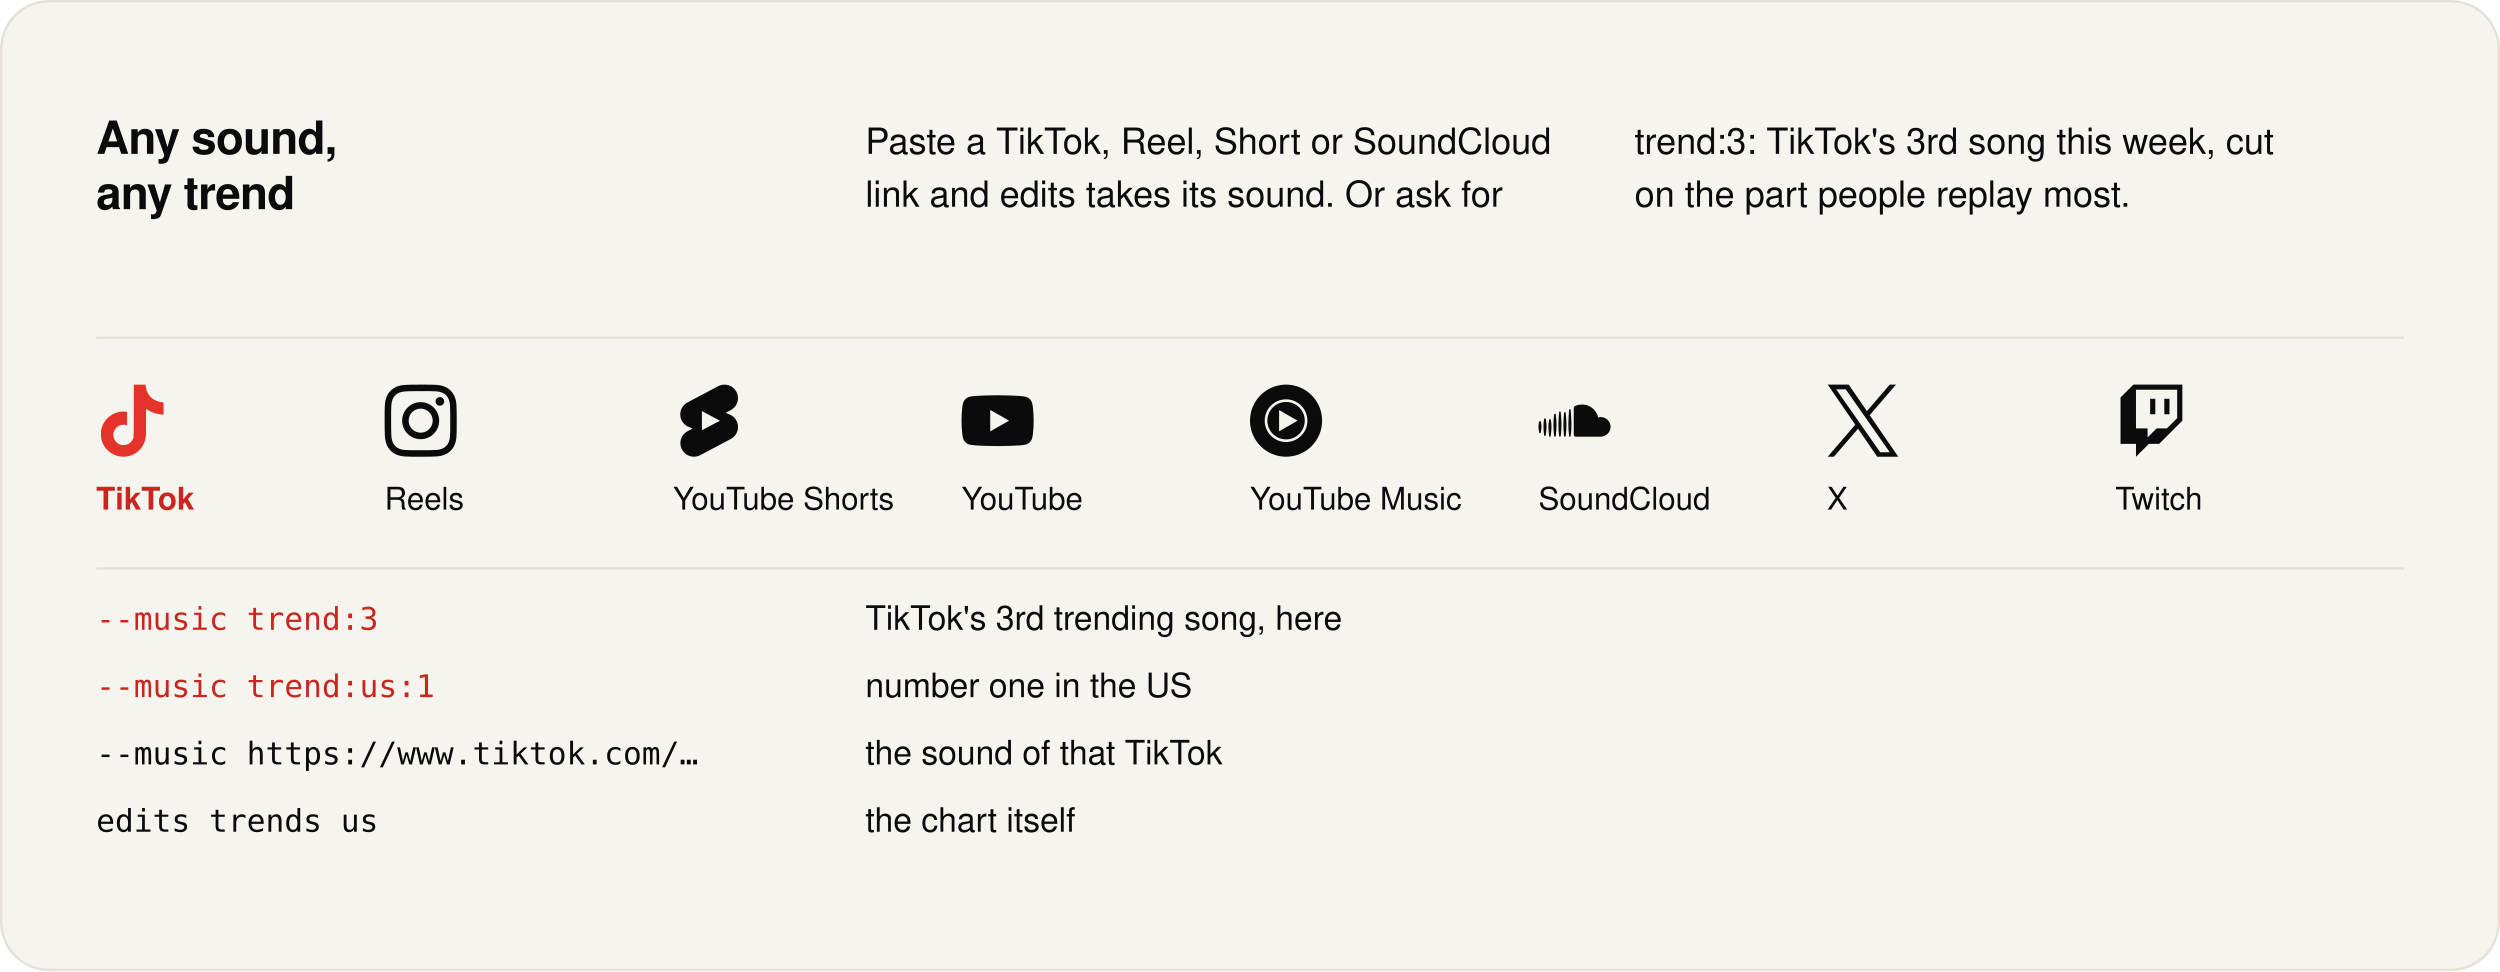
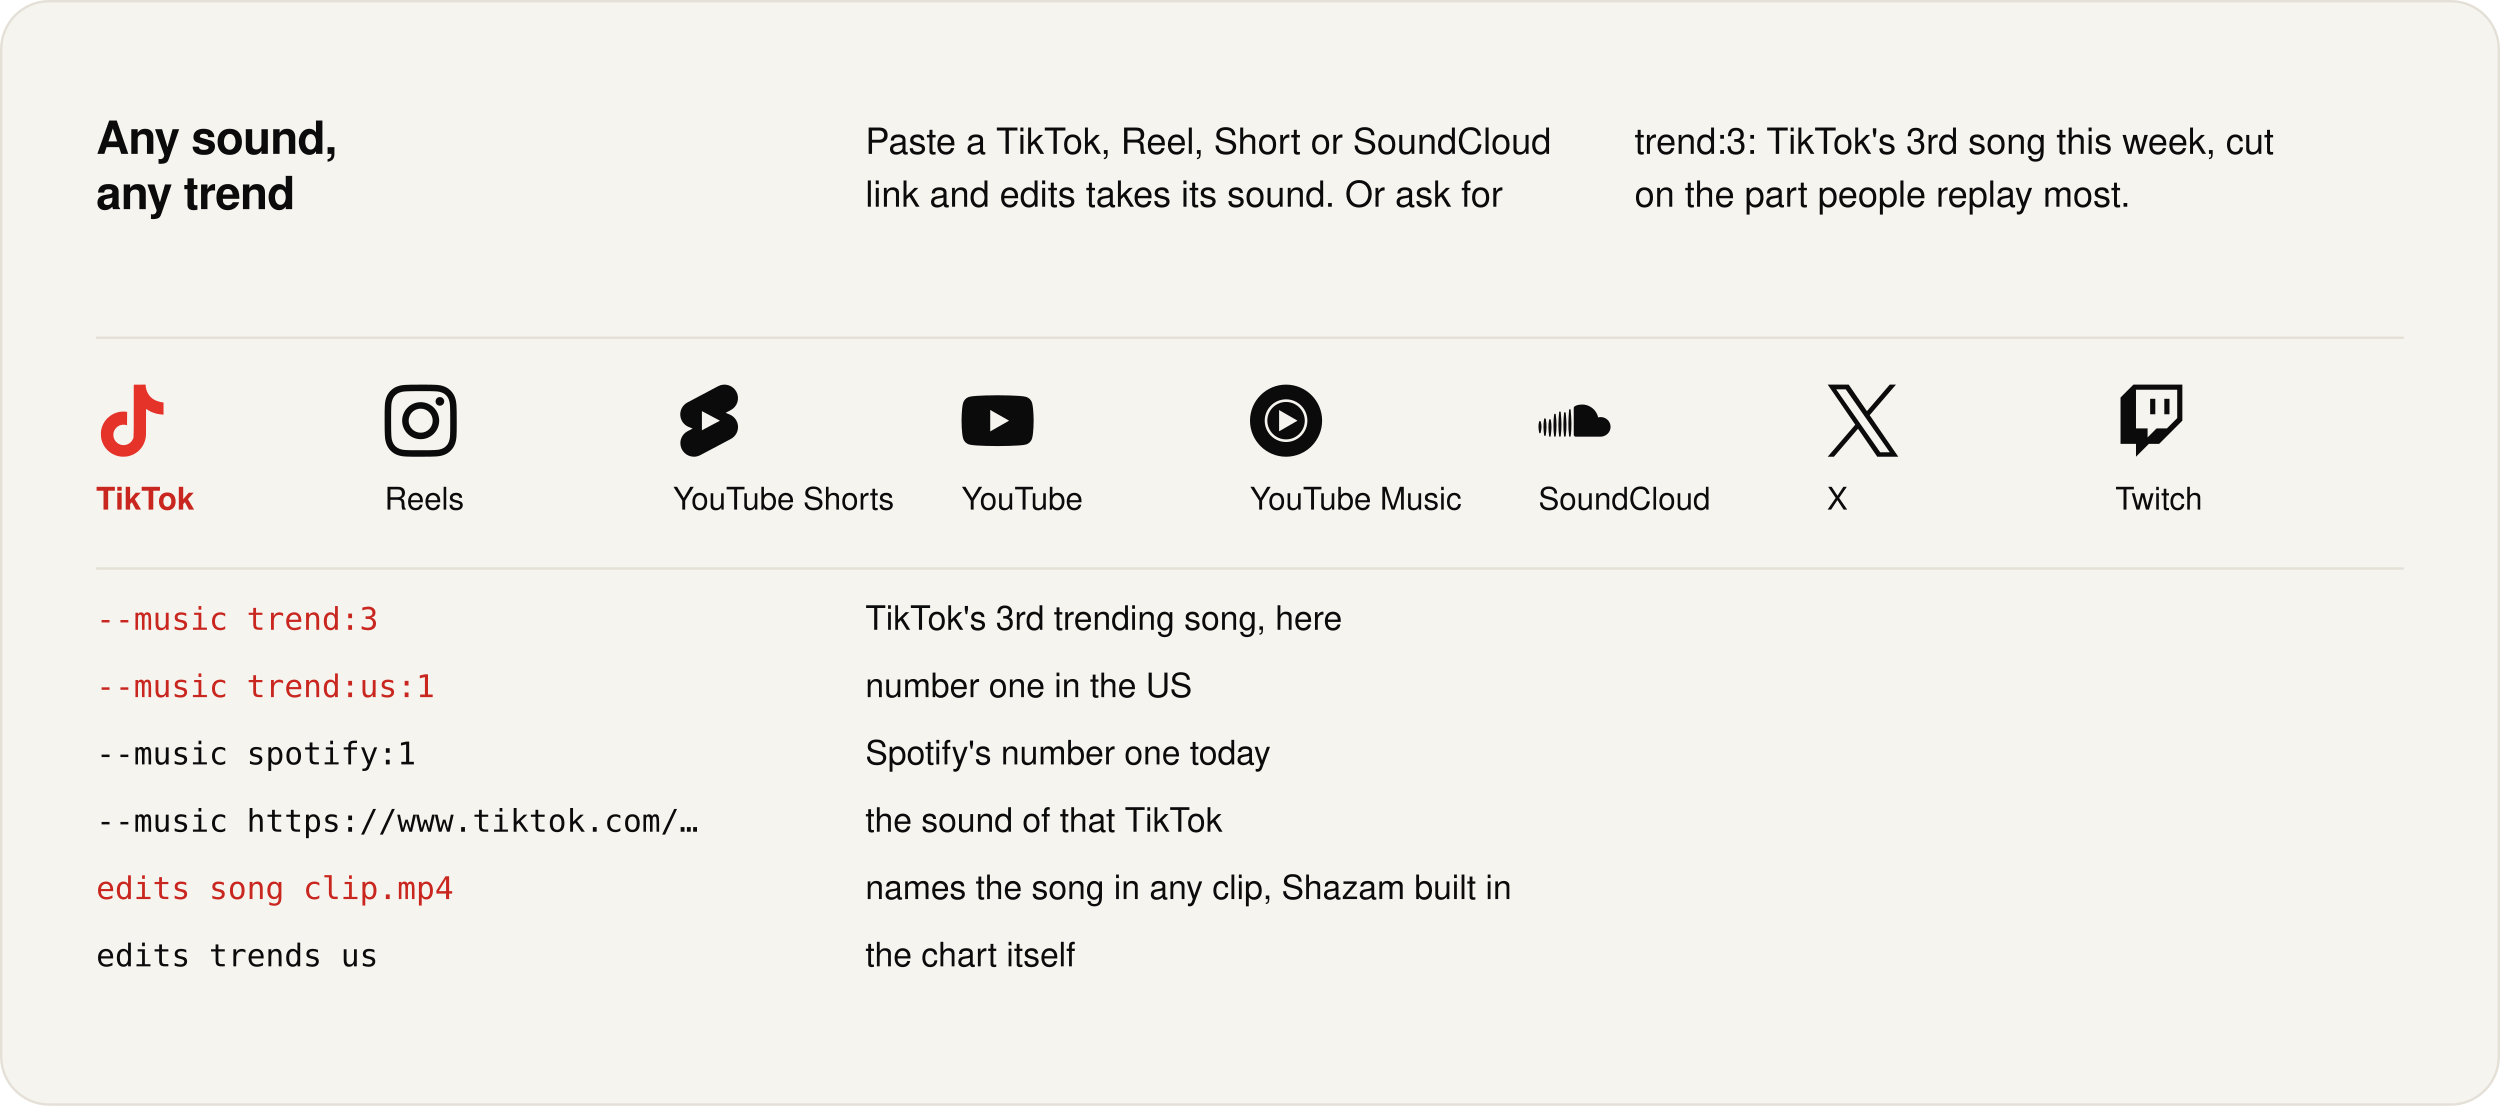
- <svg xmlns="http://www.w3.org/2000/svg" width="1040" height="404" viewBox="0 0 1040 404" role="img" aria-label="Any sound, any trend: paste a TikTok, Reel, Short, YouTube or SoundCloud link and EditsMaker takes its sound, or ask for TikTok's trending songs in any country with --music trend:3">
-   <rect x="0.5" y="0.5" width="1039" height="403" rx="20" fill="#F6F4EF" stroke="#E4E0D7" />
+ <svg xmlns="http://www.w3.org/2000/svg" width="1040" height="460" viewBox="0 0 1040 460" role="img" aria-label="Any sound, any trend: paste a TikTok, Reel, Short, YouTube or SoundCloud link and EditsMaker takes its sound, ask for TikTok's or Spotify's chart in any country with --music trend:3, or let it name the song in any clip with edits song">
+   <rect x="0.5" y="0.5" width="1039" height="459" rx="20" fill="#F6F4EF" stroke="#E4E0D7" />
  <g transform="translate(40,40)">
    <text x="0" y="24" font-family="Helvetica Neue, Helvetica, Arial, Liberation Sans, sans-serif" font-weight="700" font-size="19" fill="#0B0B0C" text-anchor="start" letter-spacing="-0.3">Any sound,</text>
    <text x="0" y="47" font-family="Helvetica Neue, Helvetica, Arial, Liberation Sans, sans-serif" font-weight="700" font-size="19" fill="#0B0B0C" text-anchor="start" letter-spacing="-0.3">any trend</text>
    <text x="320" y="24" font-family="Helvetica Neue, Helvetica, Arial, Liberation Sans, sans-serif" font-weight="300" font-size="15" fill="#0B0B0C" text-anchor="start" letter-spacing="0">Paste a TikTok, Reel, Short or SoundCloud</text>
    <text x="320" y="46" font-family="Helvetica Neue, Helvetica, Arial, Liberation Sans, sans-serif" font-weight="300" font-size="15" fill="#0B0B0C" text-anchor="start" letter-spacing="0">link and edits takes its sound. Or ask for</text>
    <text x="640" y="24" font-family="Helvetica Neue, Helvetica, Arial, Liberation Sans, sans-serif" font-weight="300" font-size="15" fill="#0B0B0C" text-anchor="start" letter-spacing="0">trend:3: TikTok's 3rd song this week, cut</text>
    <text x="640" y="46" font-family="Helvetica Neue, Helvetica, Arial, Liberation Sans, sans-serif" font-weight="300" font-size="15" fill="#0B0B0C" text-anchor="start" letter-spacing="0">on the part people replay most.</text>
    <line x1="0" y1="100.5" x2="960" y2="100.5" stroke="#E4E0D7" stroke-width="1" />
    <path transform="translate(0,120) scale(1.25)" d="M12.525.02c1.31-.02 2.61-.01 3.91-.02.08 1.53.63 3.09 1.75 4.17 1.12 1.11 2.7 1.62 4.24 1.79v4.03c-1.44-.05-2.89-.35-4.2-.97-.57-.26-1.1-.59-1.62-.93-.01 2.92.01 5.84-.02 8.75-.08 1.4-.54 2.79-1.35 3.94-1.31 1.92-3.58 3.17-5.91 3.21-1.43.08-2.86-.31-4.08-1.03-2.02-1.19-3.44-3.37-3.65-5.71-.02-.5-.03-1-.01-1.49.18-1.9 1.12-3.72 2.58-4.96 1.66-1.44 3.98-2.13 6.15-1.72.02 1.48-.04 2.96-.04 4.44-.99-.32-2.15-.23-3.02.37-.63.41-1.11 1.04-1.36 1.75-.21.51-.15 1.07-.14 1.61.24 1.64 1.82 3.02 3.5 2.87 1.12-.01 2.19-.66 2.77-1.61.19-.33.4-.67.41-1.06.1-1.79.06-3.57.07-5.36.01-4.03-.01-8.05.02-12.07z" fill="#E5332A" fill-rule="evenodd" />
    <text x="0" y="172" font-family="Helvetica Neue, Helvetica, Arial, Liberation Sans, sans-serif" font-weight="700" font-size="13" fill="#C8261E" text-anchor="start" letter-spacing="0">TikTok</text>
    <path transform="translate(120,120) scale(1.25)" d="M7.03.084c-1.277.06-2.149.264-2.911.563-.789.307-1.458.72-2.123 1.388-.665.668-1.075 1.337-1.38 2.127-.295.764-.496 1.637-.552 2.914-.056 1.278-.069 1.688-.063 4.947.006 3.259.021 3.667.083 4.947.061 1.276.264 2.148.564 2.911.308.789.72 1.457 1.388 2.123.668.665 1.337 1.074 2.128 1.38.763.295 1.636.496 2.913.552 1.277.056 1.688.069 4.946.063 3.258-.006 3.668-.021 4.948-.081 1.28-.061 2.147-.265 2.91-.563.789-.309 1.458-.72 2.123-1.388.665-.668 1.075-1.338 1.379-2.128.296-.763.497-1.636.552-2.912.056-1.281.069-1.69.063-4.948-.006-3.258-.021-3.667-.082-4.947-.061-1.28-.264-2.149-.563-2.912-.308-.789-.72-1.457-1.388-2.123C21.298 1.33 20.628.921 19.838.617 19.074.321 18.202.12 16.924.065 15.647.009 15.236-.005 11.977.001 8.718.008 8.31.021 7.03.084m.14 21.693c-1.17-.051-1.805-.245-2.229-.408-.561-.216-.96-.477-1.382-.895-.422-.418-.681-.819-.9-1.378-.164-.423-.362-1.058-.417-2.228-.059-1.264-.072-1.644-.079-4.848-.007-3.204.005-3.583.061-4.848.05-1.169.246-1.805.408-2.228.216-.561.476-.96.895-1.382.419-.422.818-.681 1.378-.9.423-.165 1.058-.361 2.227-.417 1.266-.06 1.645-.072 4.848-.079 3.203-.007 3.583.005 4.849.061 1.169.051 1.805.244 2.228.408.561.216.96.475 1.382.895.422.419.682.818.9 1.379.165.422.362 1.056.417 2.226.06 1.266.074 1.645.08 4.848.006 3.203-.005 3.583-.061 4.848-.051 1.17-.245 1.806-.408 2.229-.216.56-.476.96-.895 1.381-.419.421-.818.681-1.378.9-.422.165-1.058.362-2.226.417-1.266.059-1.645.072-4.849.079-3.204.007-3.583-.006-4.848-.061M16.953 5.586A1.44 1.44 0 1 0 18.39 4.144a1.44 1.44 0 0 0-1.437 1.442M5.838 12.012c.007 3.403 2.771 6.156 6.173 6.149 3.403-.006 6.157-2.77 6.151-6.173-.006-3.403-2.771-6.157-6.174-6.15-3.403.007-6.156 2.771-6.15 6.174M8 12.008a4 4 0 1 1 4.008 3.992A4 4 0 0 1 8 12.008" fill="#0B0B0C" fill-rule="evenodd" />
    <text x="120" y="172" font-family="Helvetica Neue, Helvetica, Arial, Liberation Sans, sans-serif" font-weight="400" font-size="13" fill="#0B0B0C" text-anchor="start" letter-spacing="0">Reels</text>
    <path transform="translate(240,120) scale(1.25)" d="m18.931 9.99-1.441-.601 1.717-.913a4.48 4.48 0 0 0 1.874-6.078 4.506 4.506 0 0 0-6.09-1.874L4.792 5.929a4.504 4.504 0 0 0-2.402 4.193 4.521 4.521 0 0 0 2.666 3.904c.036.012 1.442.6 1.442.6l-1.706.901a4.51 4.51 0 0 0-2.369 3.967A4.528 4.528 0 0 0 6.93 24c.725 0 1.437-.174 2.08-.508l10.21-5.406a4.494 4.494 0 0 0 2.39-4.192 4.525 4.525 0 0 0-2.678-3.904ZM9.597 15.19V8.824l6.007 3.184z" fill="#0B0B0C" fill-rule="evenodd" />
    <text x="240" y="172" font-family="Helvetica Neue, Helvetica, Arial, Liberation Sans, sans-serif" font-weight="400" font-size="13" fill="#0B0B0C" text-anchor="start" letter-spacing="0">YouTube Shorts</text>
    <path transform="translate(360,120) scale(1.25)" d="M23.498 6.186a3.016 3.016 0 0 0-2.122-2.136C19.505 3.545 12 3.545 12 3.545s-7.505 0-9.377.505A3.017 3.017 0 0 0 .502 6.186C0 8.07 0 12 0 12s0 3.93.502 5.814a3.016 3.016 0 0 0 2.122 2.136c1.871.505 9.376.505 9.376.505s7.505 0 9.377-.505a3.015 3.015 0 0 0 2.122-2.136C24 15.93 24 12 24 12s0-3.93-.502-5.814zM9.545 15.568V8.432L15.818 12l-6.273 3.568z" fill="#0B0B0C" fill-rule="evenodd" />
    <text x="360" y="172" font-family="Helvetica Neue, Helvetica, Arial, Liberation Sans, sans-serif" font-weight="400" font-size="13" fill="#0B0B0C" text-anchor="start" letter-spacing="0">YouTube</text>
    <path transform="translate(480,120) scale(1.25)" d="M12 0C5.376 0 0 5.376 0 12s5.376 12 12 12 12-5.376 12-12S18.624 0 12 0zm0 19.104c-3.924 0-7.104-3.18-7.104-7.104S8.076 4.896 12 4.896s7.104 3.18 7.104 7.104-3.18 7.104-7.104 7.104zm0-13.332c-3.432 0-6.228 2.796-6.228 6.228S8.568 18.228 12 18.228s6.228-2.796 6.228-6.228S15.432 5.772 12 5.772zM9.684 15.54V8.46L15.816 12l-6.132 3.54z" fill="#0B0B0C" fill-rule="evenodd" />
    <text x="480" y="172" font-family="Helvetica Neue, Helvetica, Arial, Liberation Sans, sans-serif" font-weight="400" font-size="13" fill="#0B0B0C" text-anchor="start" letter-spacing="0">YouTube Music</text>
    <path transform="translate(600,120) scale(1.25)" d="M23.999 14.165c-.052 1.796-1.612 3.169-3.4 3.169h-8.18a.68.68 0 0 1-.675-.683V7.862a.747.747 0 0 1 .452-.724s.75-.513 2.333-.513a5.364 5.364 0 0 1 2.763.755 5.433 5.433 0 0 1 2.57 3.54c.282-.08.574-.121.868-.12.884 0 1.73.358 2.347.992s.948 1.49.922 2.373ZM10.721 8.421c.247 2.98.427 5.697 0 8.672a.264.264 0 0 1-.53 0c-.395-2.946-.22-5.718 0-8.672a.264.264 0 0 1 .53 0ZM9.072 9.448c.285 2.659.37 4.986-.006 7.655a.277.277 0 0 1-.55 0c-.331-2.63-.256-5.02 0-7.655a.277.277 0 0 1 .556 0Zm-1.663-.257c.27 2.726.39 5.171 0 7.904a.266.266 0 0 1-.532 0c-.38-2.69-.257-5.21 0-7.904a.266.266 0 0 1 .532 0Zm-1.647.77a26.108 26.108 0 0 1-.008 7.147.272.272 0 0 1-.542 0 27.955 27.955 0 0 1 0-7.147.275.275 0 0 1 .55 0Zm-1.67 1.769c.421 1.865.228 3.5-.029 5.388a.257.257 0 0 1-.514 0c-.21-1.858-.398-3.549 0-5.389a.272.272 0 0 1 .543 0Zm-1.655-.273c.388 1.897.26 3.508-.01 5.412-.026.28-.514.283-.54 0-.244-1.878-.347-3.54-.01-5.412a.283.283 0 0 1 .56 0Zm-1.668.911c.4 1.268.257 2.292-.026 3.572a.257.257 0 0 1-.514 0c-.241-1.262-.354-2.312-.023-3.572a.283.283 0 0 1 .563 0Z" fill="#0B0B0C" fill-rule="evenodd" />
    <text x="600" y="172" font-family="Helvetica Neue, Helvetica, Arial, Liberation Sans, sans-serif" font-weight="400" font-size="13" fill="#0B0B0C" text-anchor="start" letter-spacing="0">SoundCloud</text>
    <path transform="translate(720,120) scale(1.25)" d="M14.234 10.162 22.977 0h-2.072l-7.591 8.824L7.251 0H.258l9.168 13.343L.258 24H2.33l8.016-9.318L16.749 24h6.993zm-2.837 3.299-.929-1.329L3.076 1.56h3.182l5.965 8.532.929 1.329 7.754 11.09h-3.182z" fill="#0B0B0C" fill-rule="evenodd" />
    <text x="720" y="172" font-family="Helvetica Neue, Helvetica, Arial, Liberation Sans, sans-serif" font-weight="400" font-size="13" fill="#0B0B0C" text-anchor="start" letter-spacing="0">X</text>
    <path transform="translate(840,120) scale(1.25)" d="M11.571 4.714h1.715v5.143H11.57zm4.715 0H18v5.143h-1.714zM6 0L1.714 4.286v15.428h5.143V24l4.286-4.286h3.428L22.286 12V0zm14.571 11.143l-3.428 3.428h-3.429l-3 3v-3H6.857V1.714h13.714Z" fill="#0B0B0C" fill-rule="evenodd" />
    <text x="840" y="172" font-family="Helvetica Neue, Helvetica, Arial, Liberation Sans, sans-serif" font-weight="400" font-size="13" fill="#0B0B0C" text-anchor="start" letter-spacing="0">Twitch</text>
    <line x1="0" y1="196.5" x2="960" y2="196.5" stroke="#E4E0D7" stroke-width="1" />
    <text x="0" y="222" font-family="ui-monospace, JetBrains Mono, SF Mono, Menlo, monospace" font-weight="400" font-size="13" fill="#C8261E" text-anchor="start" letter-spacing="0">--music trend:3</text>
    <text x="320" y="222" font-family="Helvetica Neue, Helvetica, Arial, Liberation Sans, sans-serif" font-weight="300" font-size="14" fill="#0B0B0C" text-anchor="start" letter-spacing="0">TikTok's 3rd trending song, here</text>
    <text x="0" y="250" font-family="ui-monospace, JetBrains Mono, SF Mono, Menlo, monospace" font-weight="400" font-size="13" fill="#C8261E" text-anchor="start" letter-spacing="0">--music trend:us:1</text>
    <text x="320" y="250" font-family="Helvetica Neue, Helvetica, Arial, Liberation Sans, sans-serif" font-weight="300" font-size="14" fill="#0B0B0C" text-anchor="start" letter-spacing="0">number one in the US</text>
-     <text x="0" y="278" font-family="ui-monospace, JetBrains Mono, SF Mono, Menlo, monospace" font-weight="400" font-size="13" fill="#0B0B0C" text-anchor="start" letter-spacing="0">--music https://www.tiktok.com/…</text>
-     <text x="320" y="278" font-family="Helvetica Neue, Helvetica, Arial, Liberation Sans, sans-serif" font-weight="300" font-size="14" fill="#0B0B0C" text-anchor="start" letter-spacing="0">the sound of that TikTok</text>
-     <text x="0" y="306" font-family="ui-monospace, JetBrains Mono, SF Mono, Menlo, monospace" font-weight="400" font-size="13" fill="#0B0B0C" text-anchor="start" letter-spacing="0">edits trends us</text>
-     <text x="320" y="306" font-family="Helvetica Neue, Helvetica, Arial, Liberation Sans, sans-serif" font-weight="300" font-size="14" fill="#0B0B0C" text-anchor="start" letter-spacing="0">the chart itself</text>
+     <text x="0" y="278" font-family="ui-monospace, JetBrains Mono, SF Mono, Menlo, monospace" font-weight="400" font-size="13" fill="#0B0B0C" text-anchor="start" letter-spacing="0">--music spotify:1</text>
+     <text x="320" y="278" font-family="Helvetica Neue, Helvetica, Arial, Liberation Sans, sans-serif" font-weight="300" font-size="14" fill="#0B0B0C" text-anchor="start" letter-spacing="0">Spotify's number one today</text>
+     <text x="0" y="306" font-family="ui-monospace, JetBrains Mono, SF Mono, Menlo, monospace" font-weight="400" font-size="13" fill="#0B0B0C" text-anchor="start" letter-spacing="0">--music https://www.tiktok.com/…</text>
+     <text x="320" y="306" font-family="Helvetica Neue, Helvetica, Arial, Liberation Sans, sans-serif" font-weight="300" font-size="14" fill="#0B0B0C" text-anchor="start" letter-spacing="0">the sound of that TikTok</text>
+     <text x="0" y="334" font-family="ui-monospace, JetBrains Mono, SF Mono, Menlo, monospace" font-weight="400" font-size="13" fill="#C8261E" text-anchor="start" letter-spacing="0">edits song clip.mp4</text>
+     <text x="320" y="334" font-family="Helvetica Neue, Helvetica, Arial, Liberation Sans, sans-serif" font-weight="300" font-size="14" fill="#0B0B0C" text-anchor="start" letter-spacing="0">names the song in any clip, Shazam built in</text>
+     <text x="0" y="362" font-family="ui-monospace, JetBrains Mono, SF Mono, Menlo, monospace" font-weight="400" font-size="13" fill="#0B0B0C" text-anchor="start" letter-spacing="0">edits trends us</text>
+     <text x="320" y="362" font-family="Helvetica Neue, Helvetica, Arial, Liberation Sans, sans-serif" font-weight="300" font-size="14" fill="#0B0B0C" text-anchor="start" letter-spacing="0">the chart itself</text>
  </g>
</svg>
